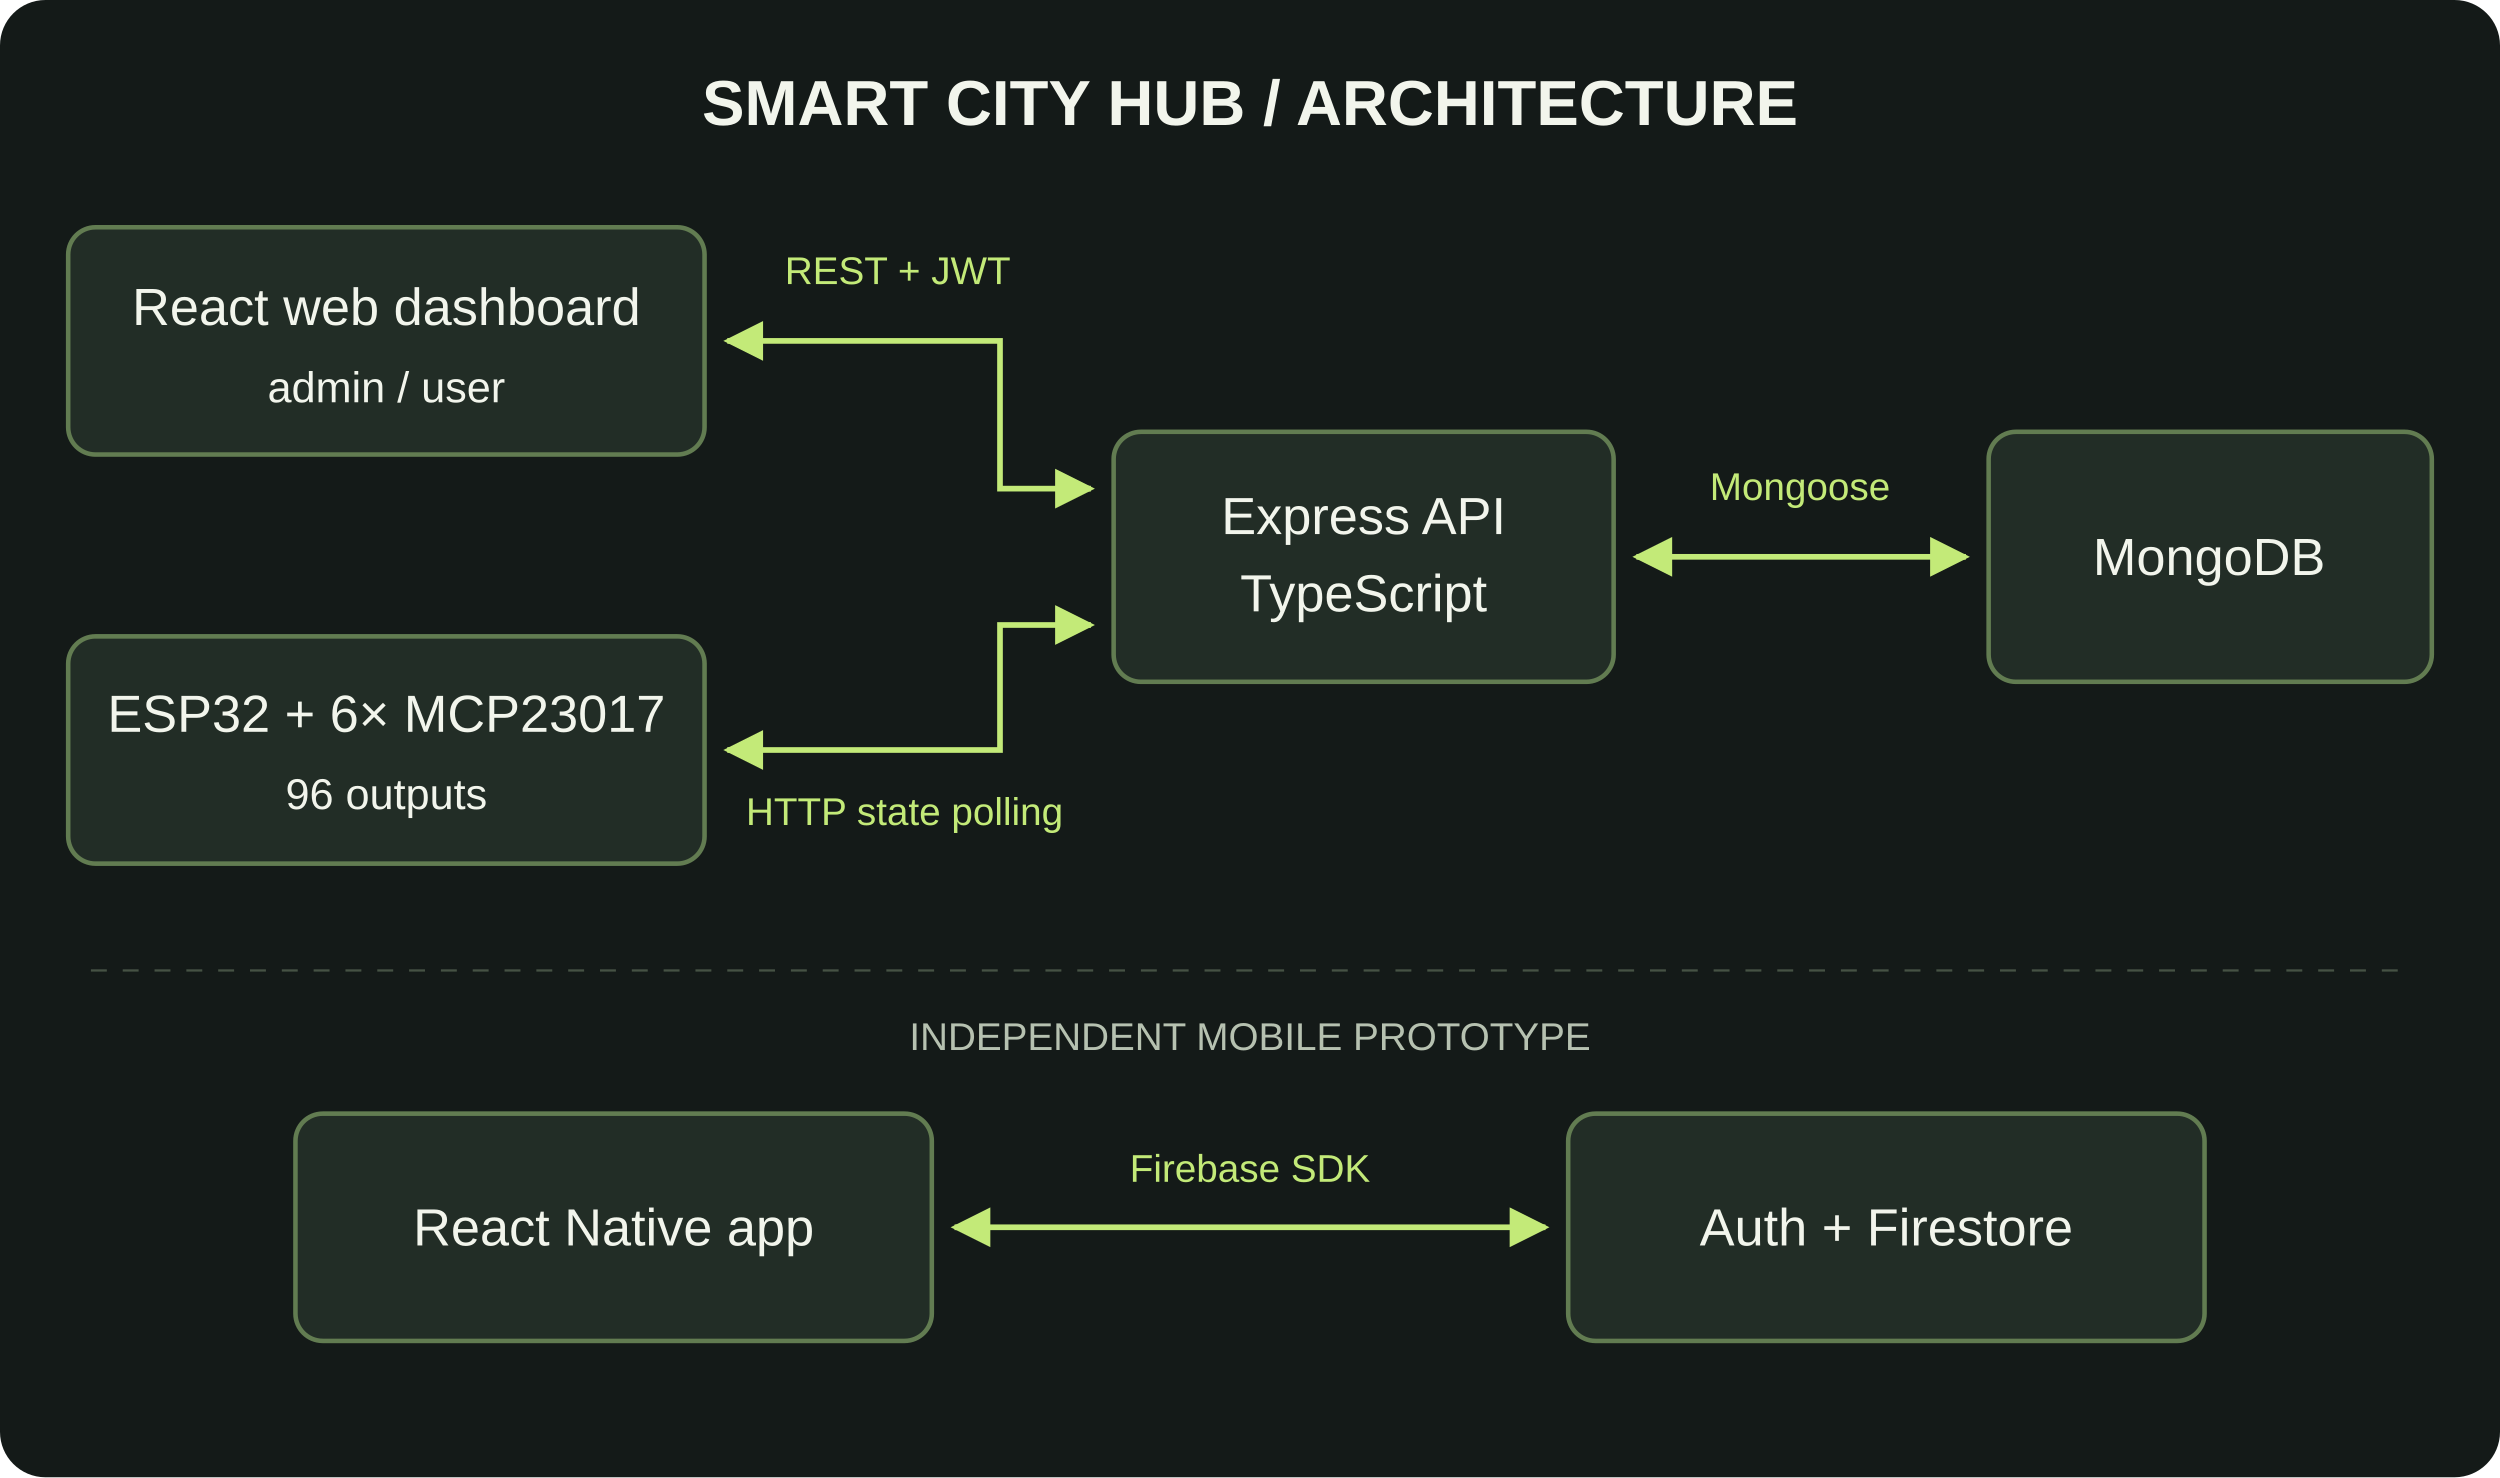
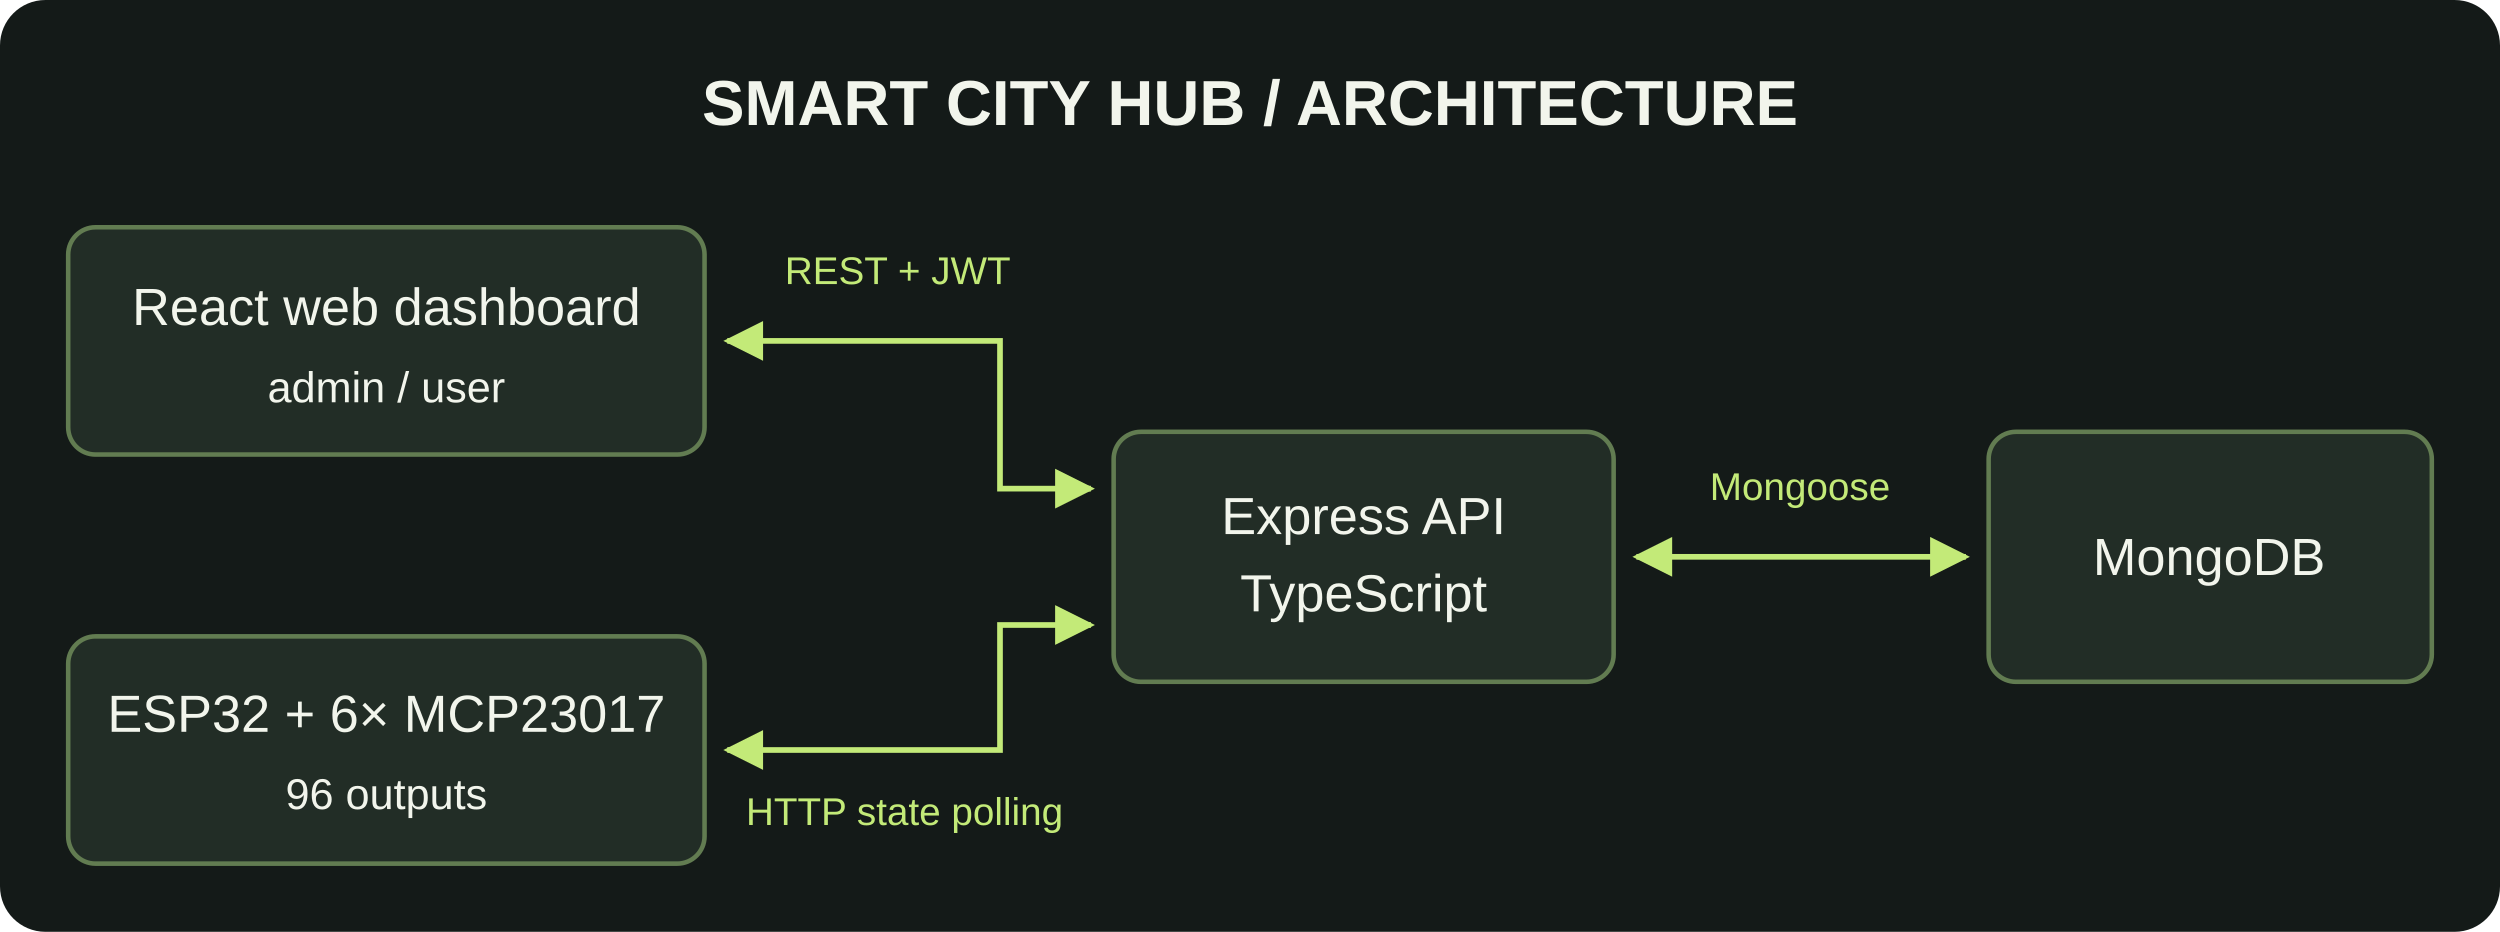
- <svg xmlns="http://www.w3.org/2000/svg" width="1100" height="650" viewBox="0 0 1100 650" role="img" aria-labelledby="title desc">
+ <svg xmlns="http://www.w3.org/2000/svg" width="1100" height="410" viewBox="0 0 1100 410" role="img" aria-labelledby="title desc">
  <defs>
    <marker id="arrow" viewBox="0 0 10 10" refX="9" refY="5" markerWidth="7" markerHeight="7" orient="auto-start-reverse">
      <path d="M0 0 10 5 0 10Z" fill="#c3ea78" />
    </marker>
  </defs>
-   <rect width="1100" height="650" rx="20" fill="#141a18" />
+   <rect width="1100" height="410" rx="20" fill="#141a18" />
  <g fill="#f2f5ec" font-family="Arial, sans-serif" text-anchor="middle">
    <text x="550" y="55" font-size="28" font-weight="bold">SMART CITY HUB / ARCHITECTURE</text>
    <g fill="#222d26" stroke="#627c51" stroke-width="2">
      <rect x="30" y="100" width="280" height="100" rx="12" />
      <rect x="30" y="280" width="280" height="100" rx="12" />
      <rect x="490" y="190" width="220" height="110" rx="12" />
      <rect x="875" y="190" width="195" height="110" rx="12" />
-       <rect x="130" y="490" width="280" height="100" rx="12" />
-       <rect x="690" y="490" width="280" height="100" rx="12" />
    </g>
    <g font-size="23">
      <text x="170" y="143">React web dashboard</text>
      <text x="170" y="177" font-size="19">admin / user</text>
      <text x="170" y="322">ESP32 + 6× MCP23017</text>
      <text x="170" y="356" font-size="19">96 outputs</text>
      <text x="600" y="235">Express API</text>
      <text x="600" y="269">TypeScript</text>
      <text x="972" y="253">MongoDB</text>
-       <text x="270" y="548">React Native app</text>
-       <text x="830" y="548">Auth + Firestore</text>
    </g>
    <g fill="none" stroke="#c3ea78" stroke-width="2.5" marker-start="url(#arrow)" marker-end="url(#arrow)">
      <path d="M320 150H440V215H480" />
      <path d="M320 330H440V275H480" />
      <path d="M720 245H865" />
-       <path d="M420 540H680" />
    </g>
    <g font-size="17" fill="#c3ea78">
      <text x="395" y="125">REST + JWT</text>
      <text x="398" y="363">HTTP state polling</text>
      <text x="792" y="220">Mongoose</text>
-       <text x="550" y="520">Firebase SDK</text>
    </g>
-     <path d="M40 427H1060" stroke="#465244" stroke-dasharray="7 7" />
-     <text x="550" y="462" font-size="17" fill="#b6c1b0">INDEPENDENT MOBILE PROTOTYPE</text>
  </g>
</svg>
